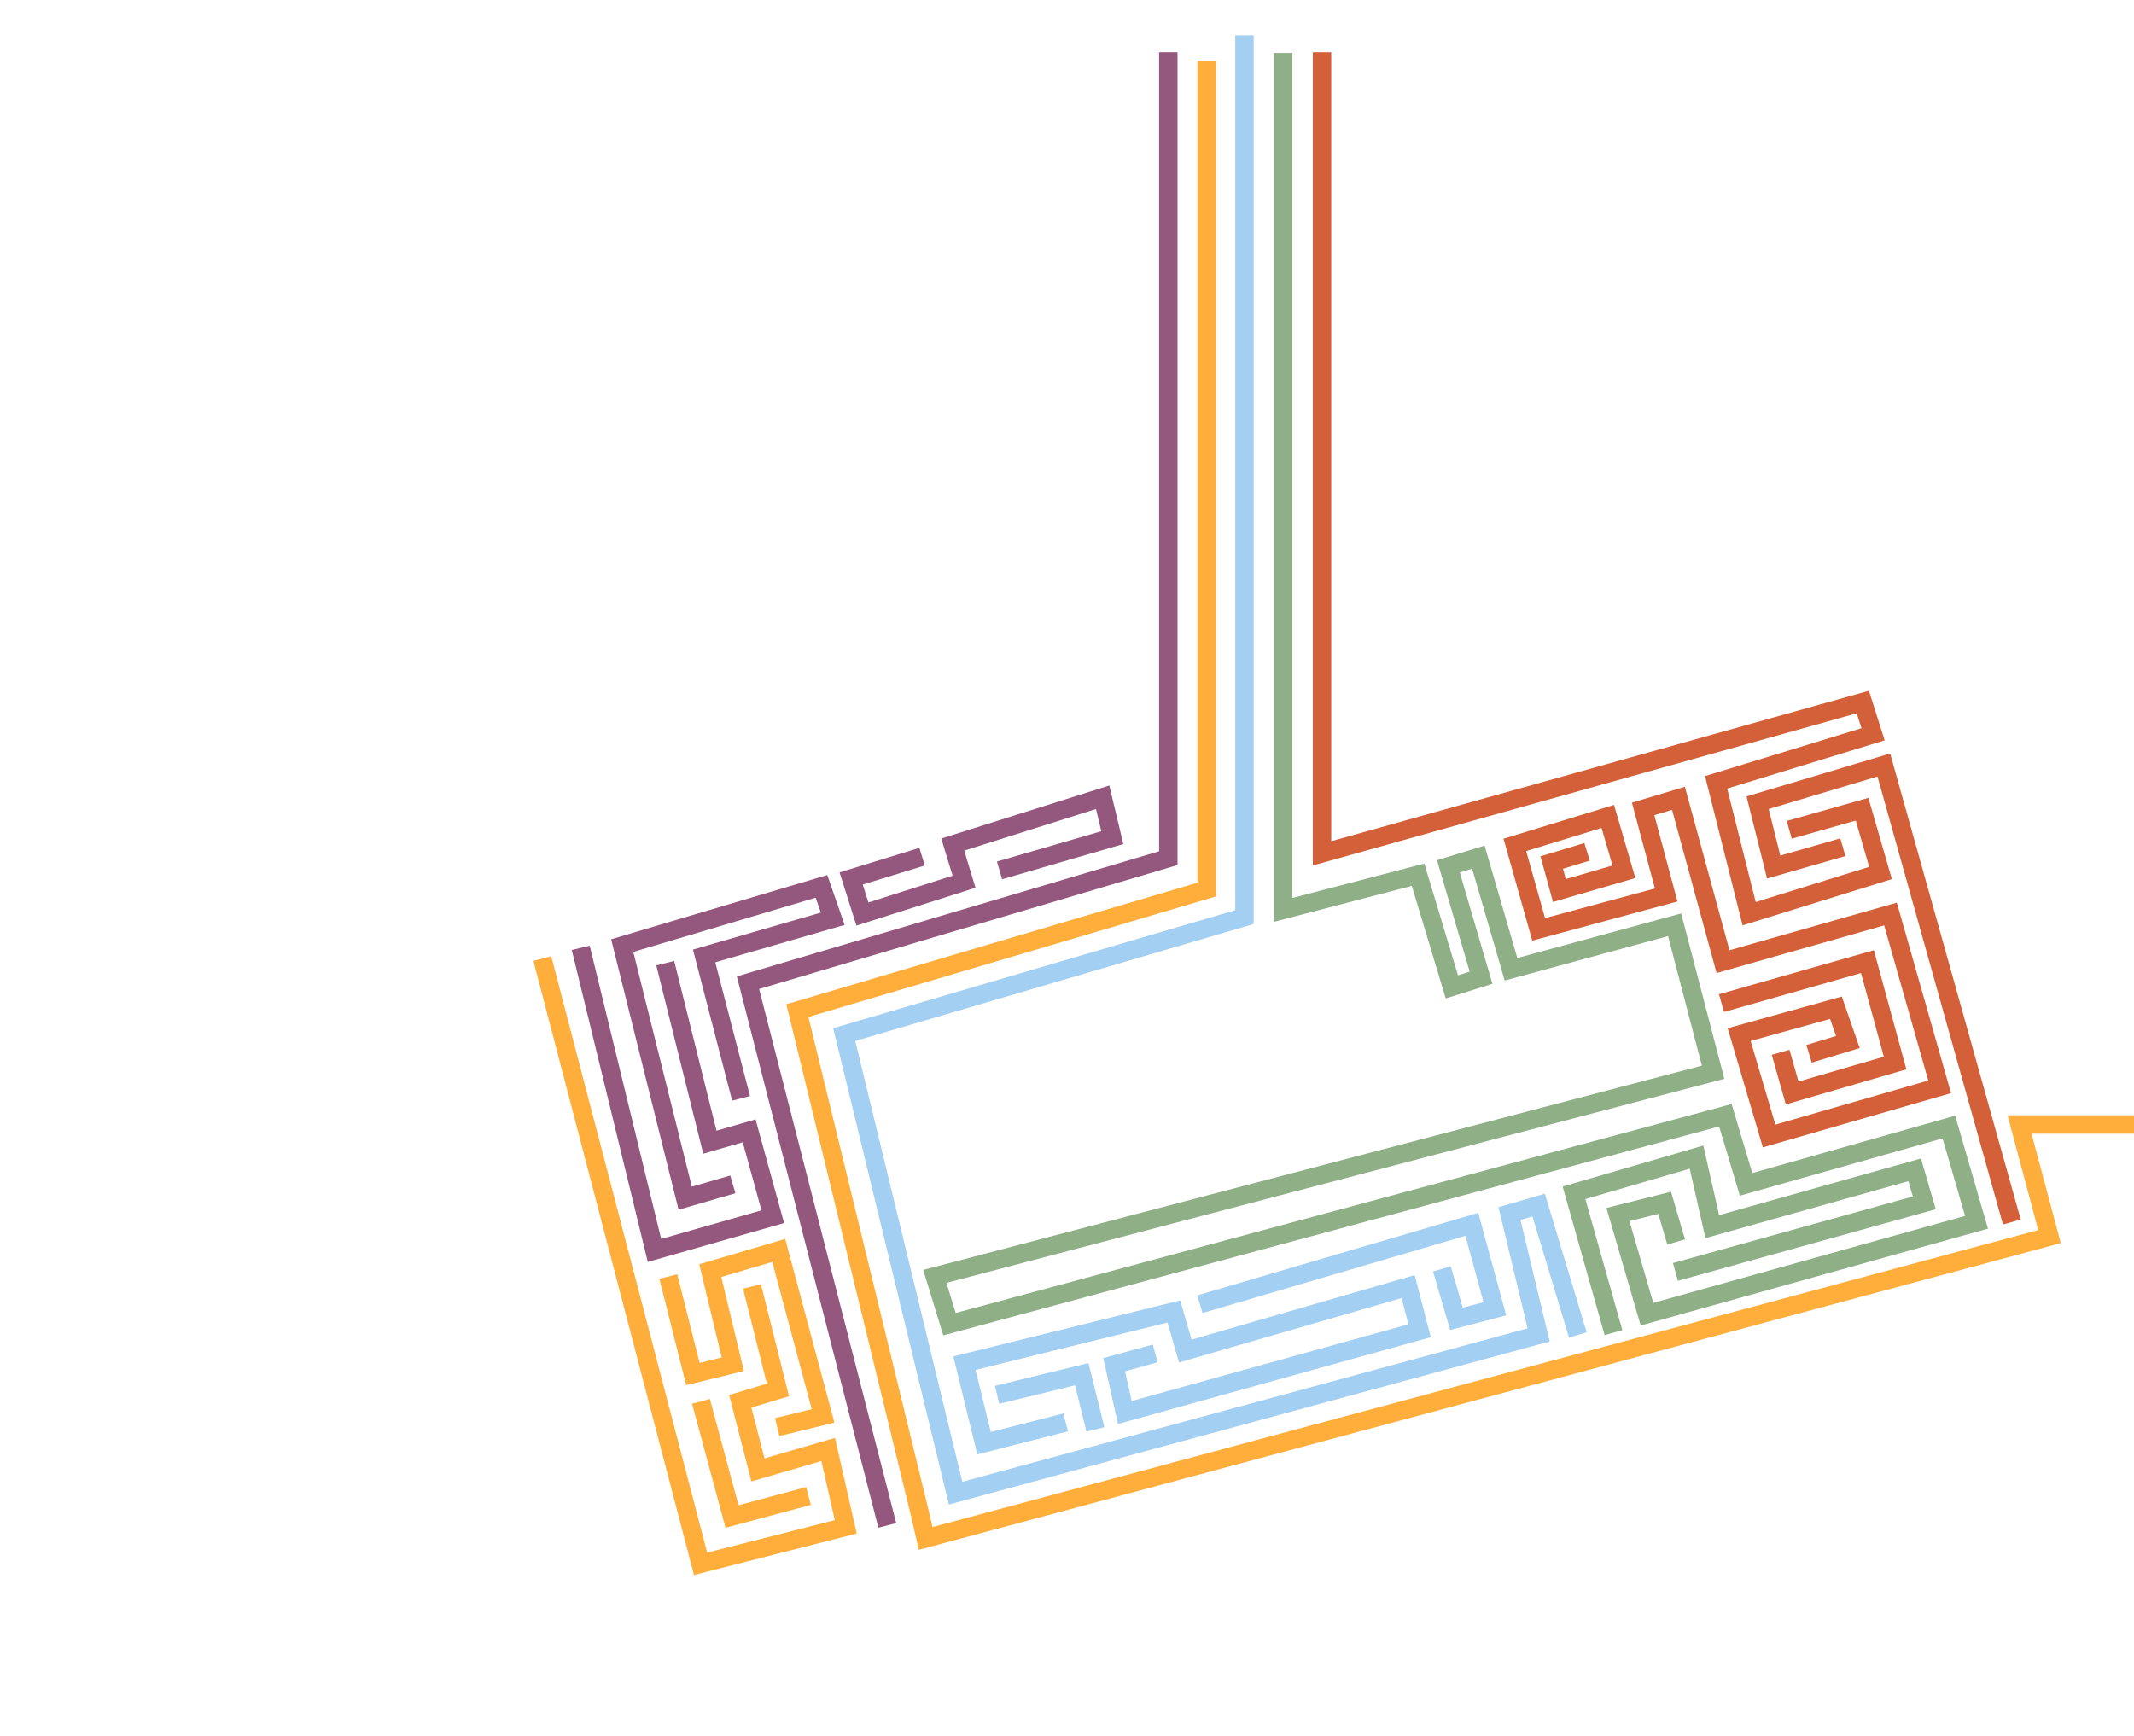
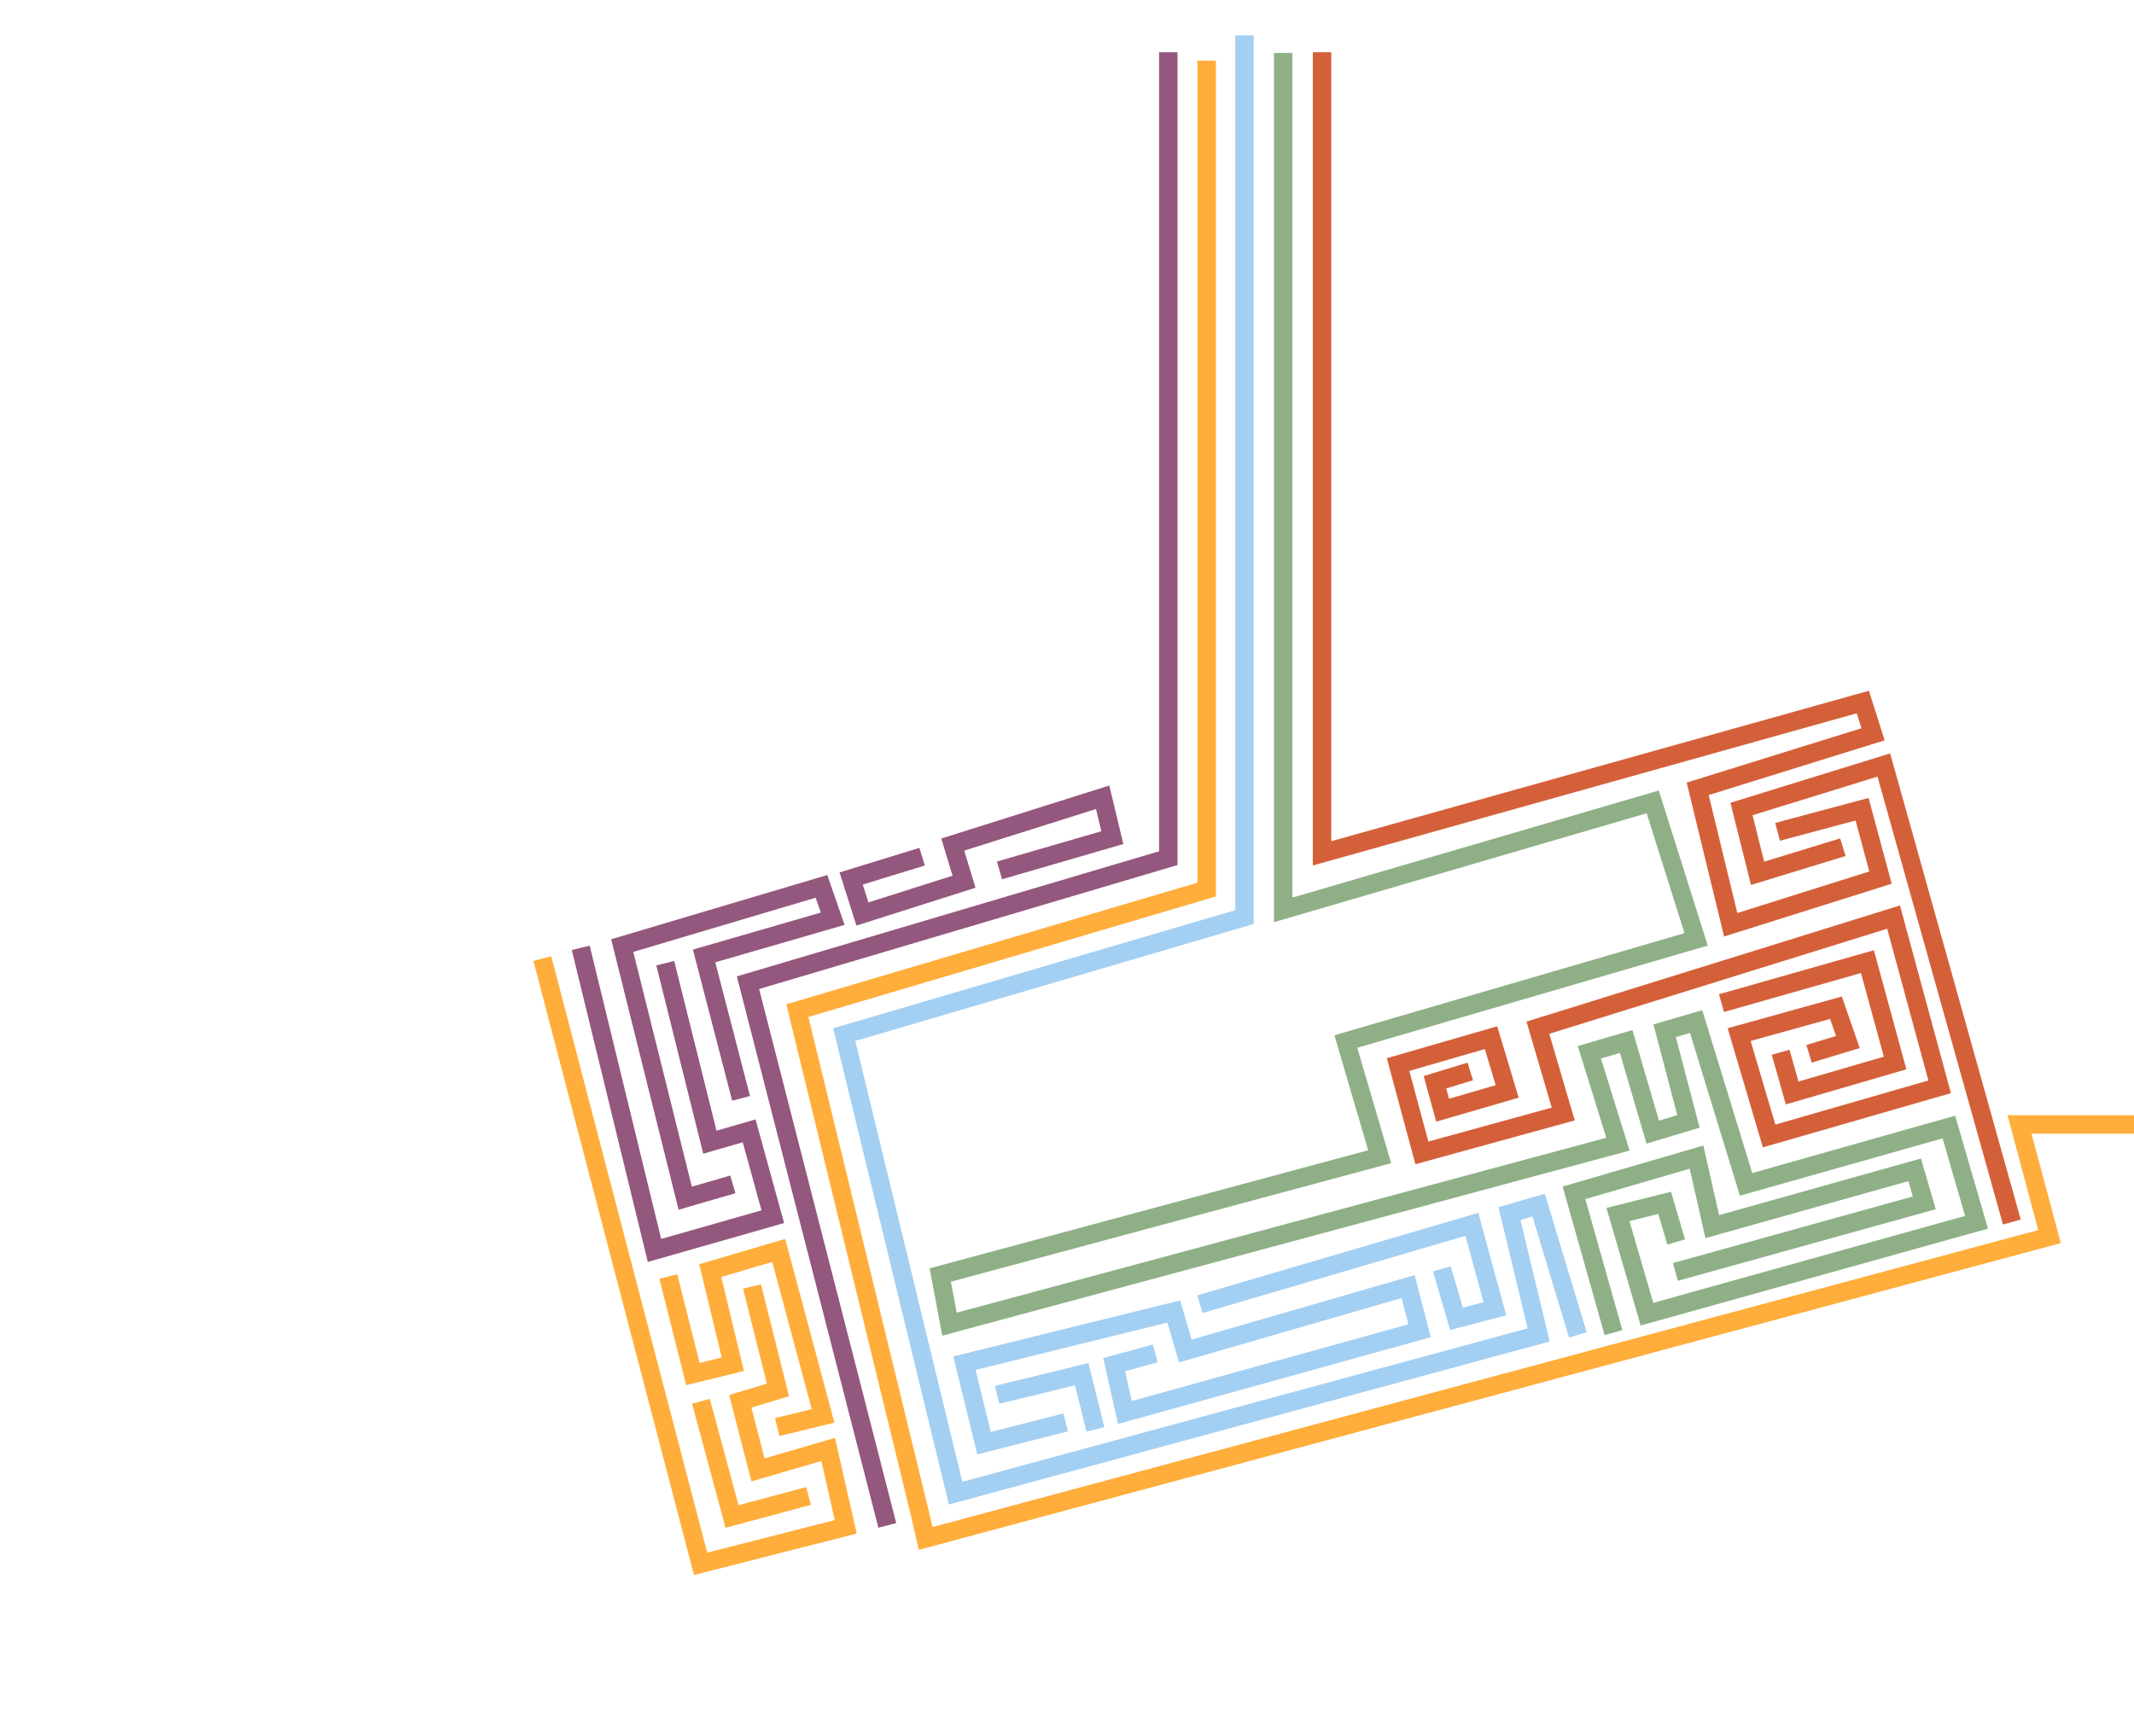
<svg xmlns="http://www.w3.org/2000/svg" width="1389" height="1130" viewBox="0 0 1389 1130" fill="none">
  <path d="M760.442 34V558.642L486.853 639.71L577.53 993" stroke-width="12" stroke="#94577D" />
  <path d="M785.422 39.5V579.072L519 657.886L598.693 985L602.5 1001.5L1334 805L1314.5 732H1389" stroke-width="12" stroke="#FFAD3B" />
  <path d="M810 23V597L549.5 673.5L622 972L1001.5 869L982.5 790L1001.5 784.5L1027 869" stroke-width="12" stroke="#A3CFF2" />
  <path d="M781 849L958 797L973 852L948 858.5L938.5 826" stroke-width="12" stroke="#A3CFF2" />
-   <path d="M835.196 34.5V592.316L923 569.42L945 642.42L964 636.473L942.746 563.973L962.246 557.973L983.5 630.973L1090 602L1115.04 698L608.47 830.906L618 862L1123.03 726L1136.5 771L1268.5 733.67L1286.5 795.67L1072 855.5L1053.11 790.631L1083.5 783L1091 808.5" stroke-width="12" stroke="#8FB087" />
-   <path d="M860.5 34V555.5L1212.5 457L1219.16 478L1117 509.286L1138.5 594.786L1224 568.286L1212 526.786L1164.59 540.202" stroke-width="12" stroke="#D4603A" />
-   <path d="M1120.5 653L1215.5 626L1233.5 692L1166.5 711.5L1159 685M1177.5 686L1202.75 678.329L1195 656L1132 673.5L1151.5 739.5L1262.5 707.5L1230.5 595L1121.5 626L1092.5 519.686L1069.5 526.585L1084.5 582.607L1001.5 605L986 550L1046.5 531.5L1057 567.5L1015 579.707L1010 561.5L1033 554.5" stroke-width="12" stroke="#D4603A" />
+   <path d="M835.196 34.5V592.316L1075.75 522L1104 611.5L876 678L898 753L612 830L618 862L1053.11 744.831L1034.5 685L1058.45 678L1075.75 737L1099 730L1083.5 671L1104 665L1136.5 771L1268.5 733.67L1286.5 795.67L1072 855.5L1053.11 790.631L1083.5 783L1091 808.5" stroke-width="12" stroke="#8FB087" />
+   <path d="M860.5 34V555.5L1212.5 457L1219.16 478L1105 513.5L1126.5 602L1224 571.286L1212 526.786L1157 541.5" stroke-width="12" stroke="#D4603A" />
+   <path d="M1120.5 653L1215.5 626L1233.5 692L1166.5 711.5L1159 685M1177.5 686L1202.75 678.329L1195 656L1132 673.5L1151.5 739.5L1262.5 707.5L1232.5 597L1001 669L1017.5 725.207L925.5 750.5L910 693L970.5 675.5L981 710.5L939 722.707L934 704.5L957 697.5" stroke-width="12" stroke="#D4603A" />
  <path d="M1090.5 828L1252.5 783.024L1246.23 761.524L1114.5 798.5L1104.25 753.25L1024.5 776.5L1050.2 867.5" stroke-width="12" stroke="#8FB087" />
-   <path d="M1199.5 551.5L1154.48 564.417L1144 522.558L1226.16 498L1309.5 795.5" stroke-width="12" stroke="#D4603A" />
+   <path d="M1199.5 551.5L1144 568.5L1133.52 526.641L1226.16 498L1309.5 795.5" stroke-width="12" stroke="#D4603A" />
  <path d="M713 930.5L704.091 894.549L649 908" stroke-width="12" stroke="#A3CFF2" />
  <path d="M693.645 925.921L640.5 939.491L627.75 887.382L764.022 853.741L771.5 879.491L916.546 837.528L924 866.278L732.173 919.491L725.189 888.382L751.919 881.023" stroke-width="12" stroke="#A3CFF2" />
  <path d="M433 627L462.05 743.534L487.609 736.153L503 792.037L426 814L378 617" stroke-width="12" stroke="#94577D" />
  <path d="M482.361 715L458.296 622.298L542 598.069L534.676 577L405 615.55L446 780L477 771" stroke-width="12" stroke="#94577D" />
  <path d="M650.575 566.615L724 545.282L717.702 519L620.133 549.795L627.481 573.974L561.348 595L554 571.872L600.188 557.679" stroke-width="12" stroke="#94577D" />
  <path d="M505.874 929L535.719 921.712L506.874 814L462.296 827.136L476.98 888.085L451 894.453L435 831" stroke-width="12" stroke="#FFAD3B" />
  <path d="M456.25 912.203L476.463 987.203L526.25 973.85" stroke-width="12" stroke="#FFAD3B" />
  <path d="M489.478 837.453L506.353 904.822L481.822 912.19L493.353 956.874L539.047 943.558L550.485 993.927L456 1018L353 624" stroke-width="12" stroke="#FFAD3B" />
</svg>
